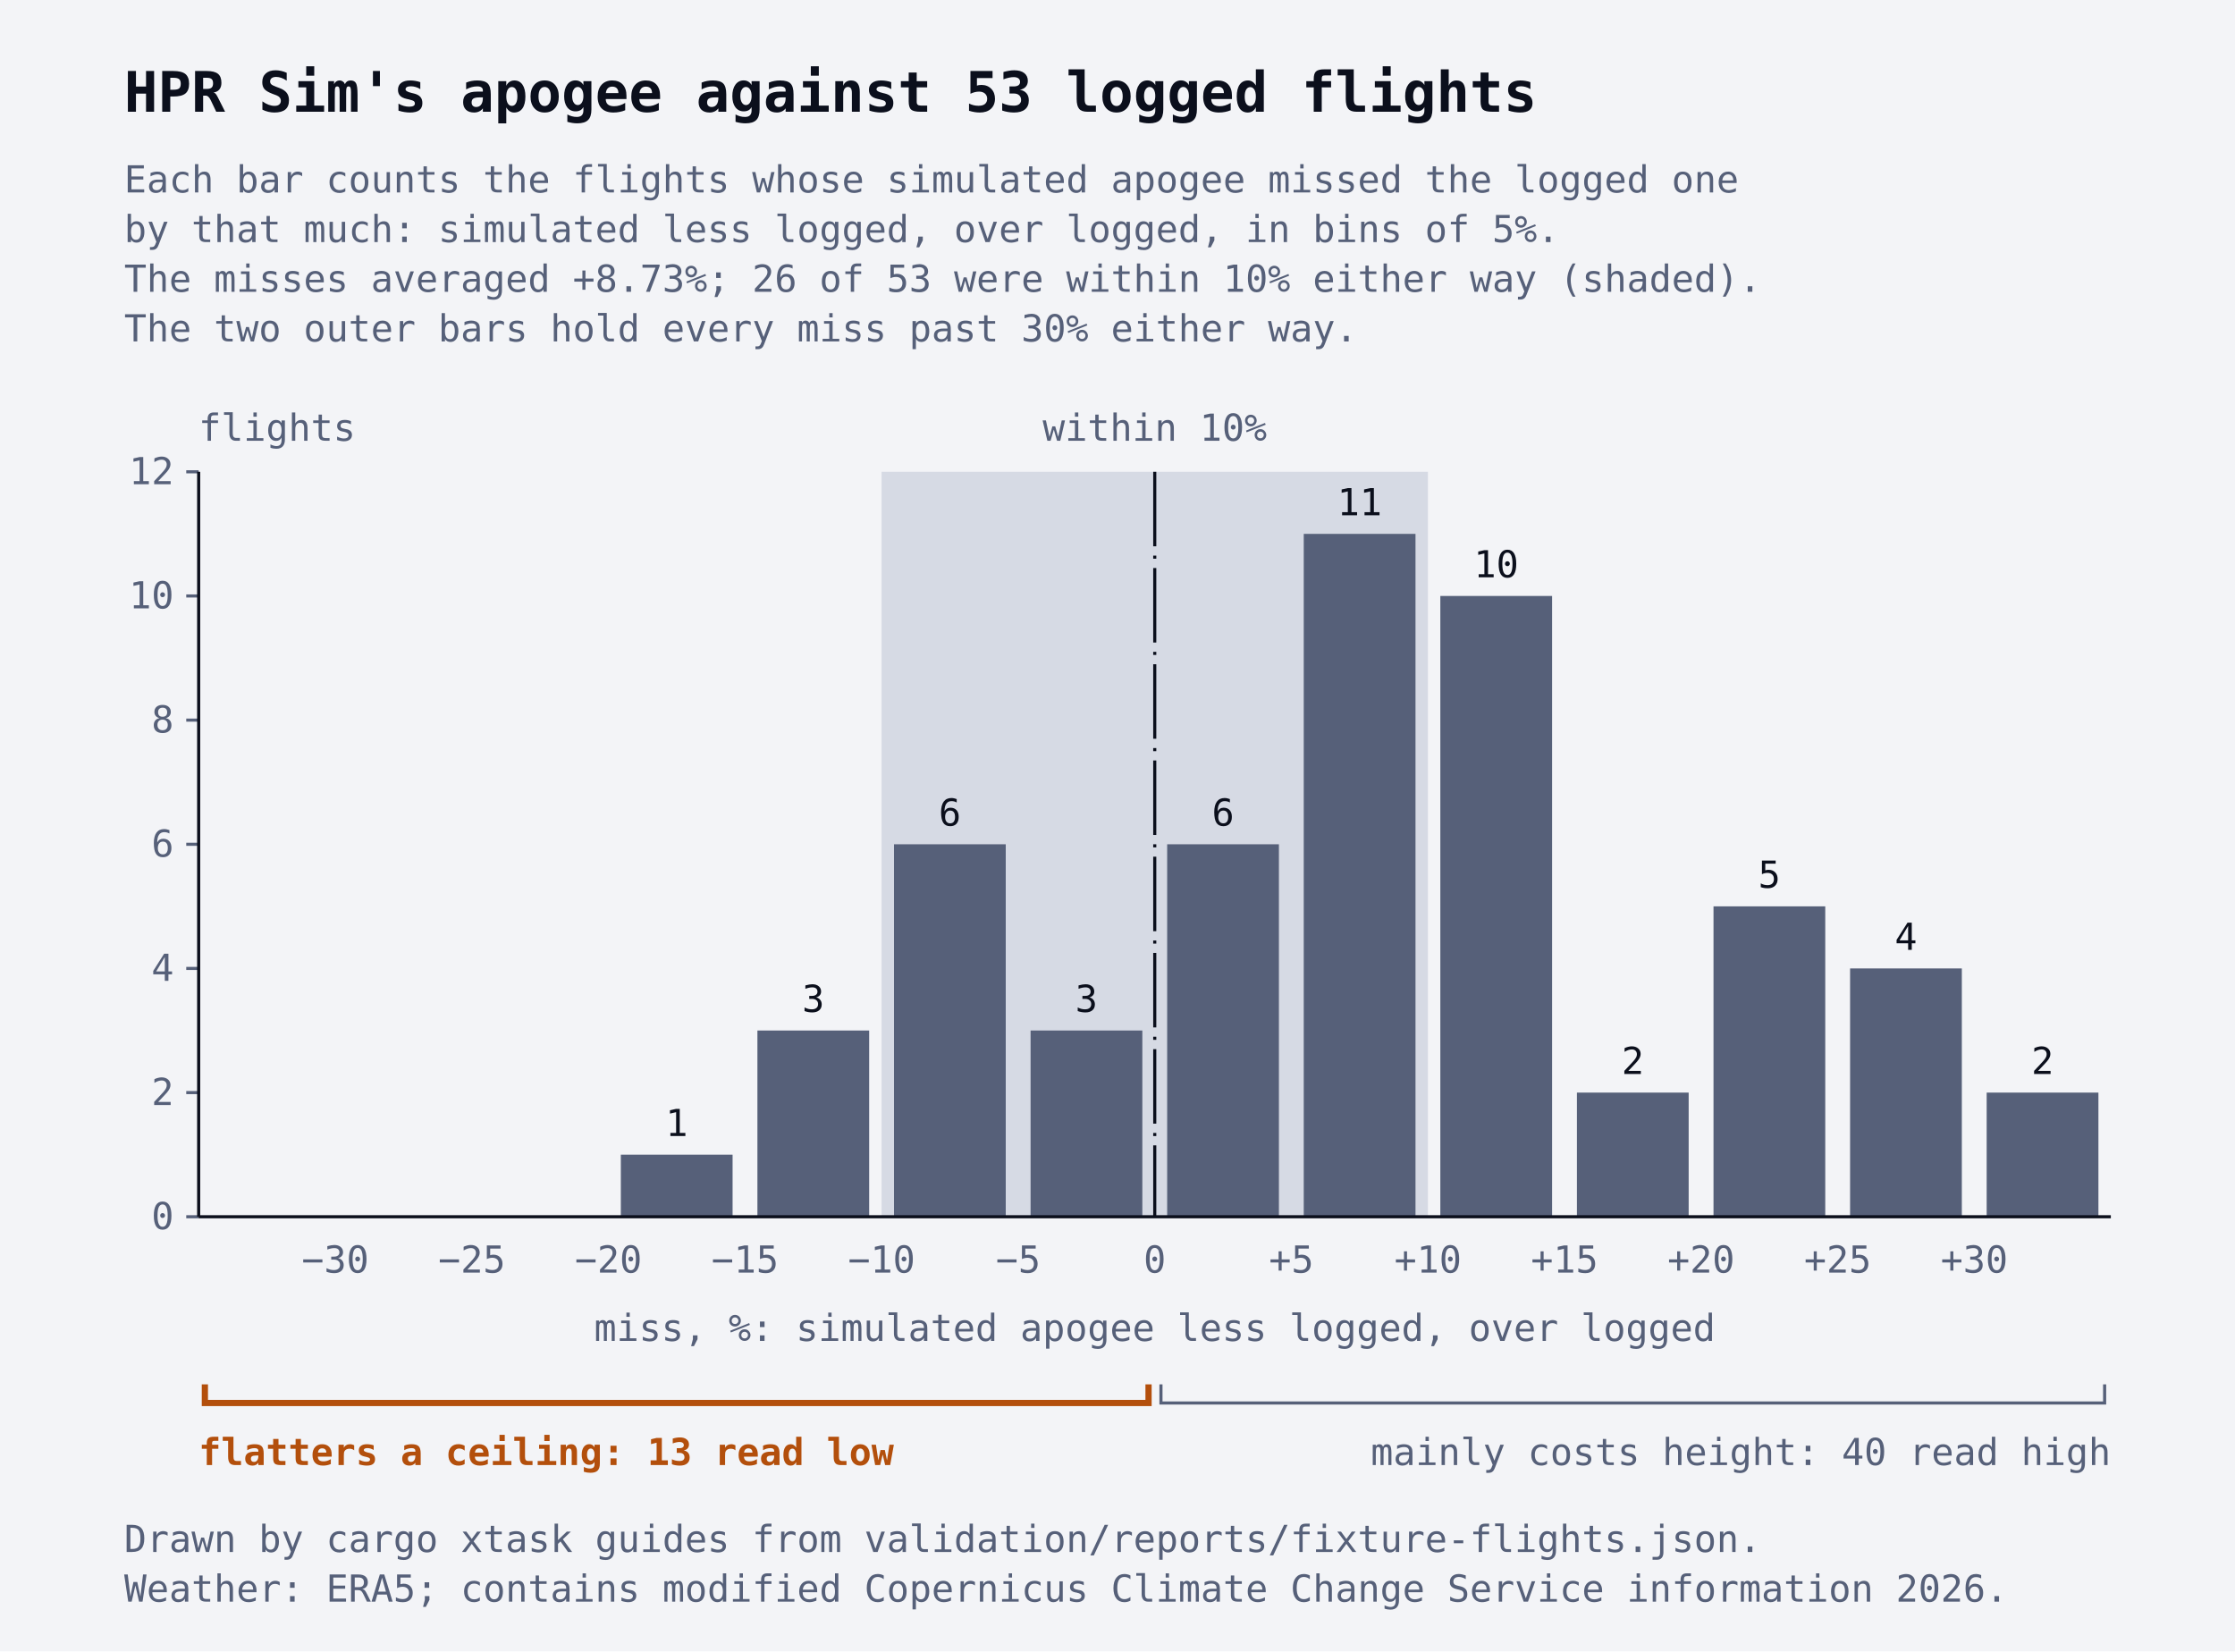
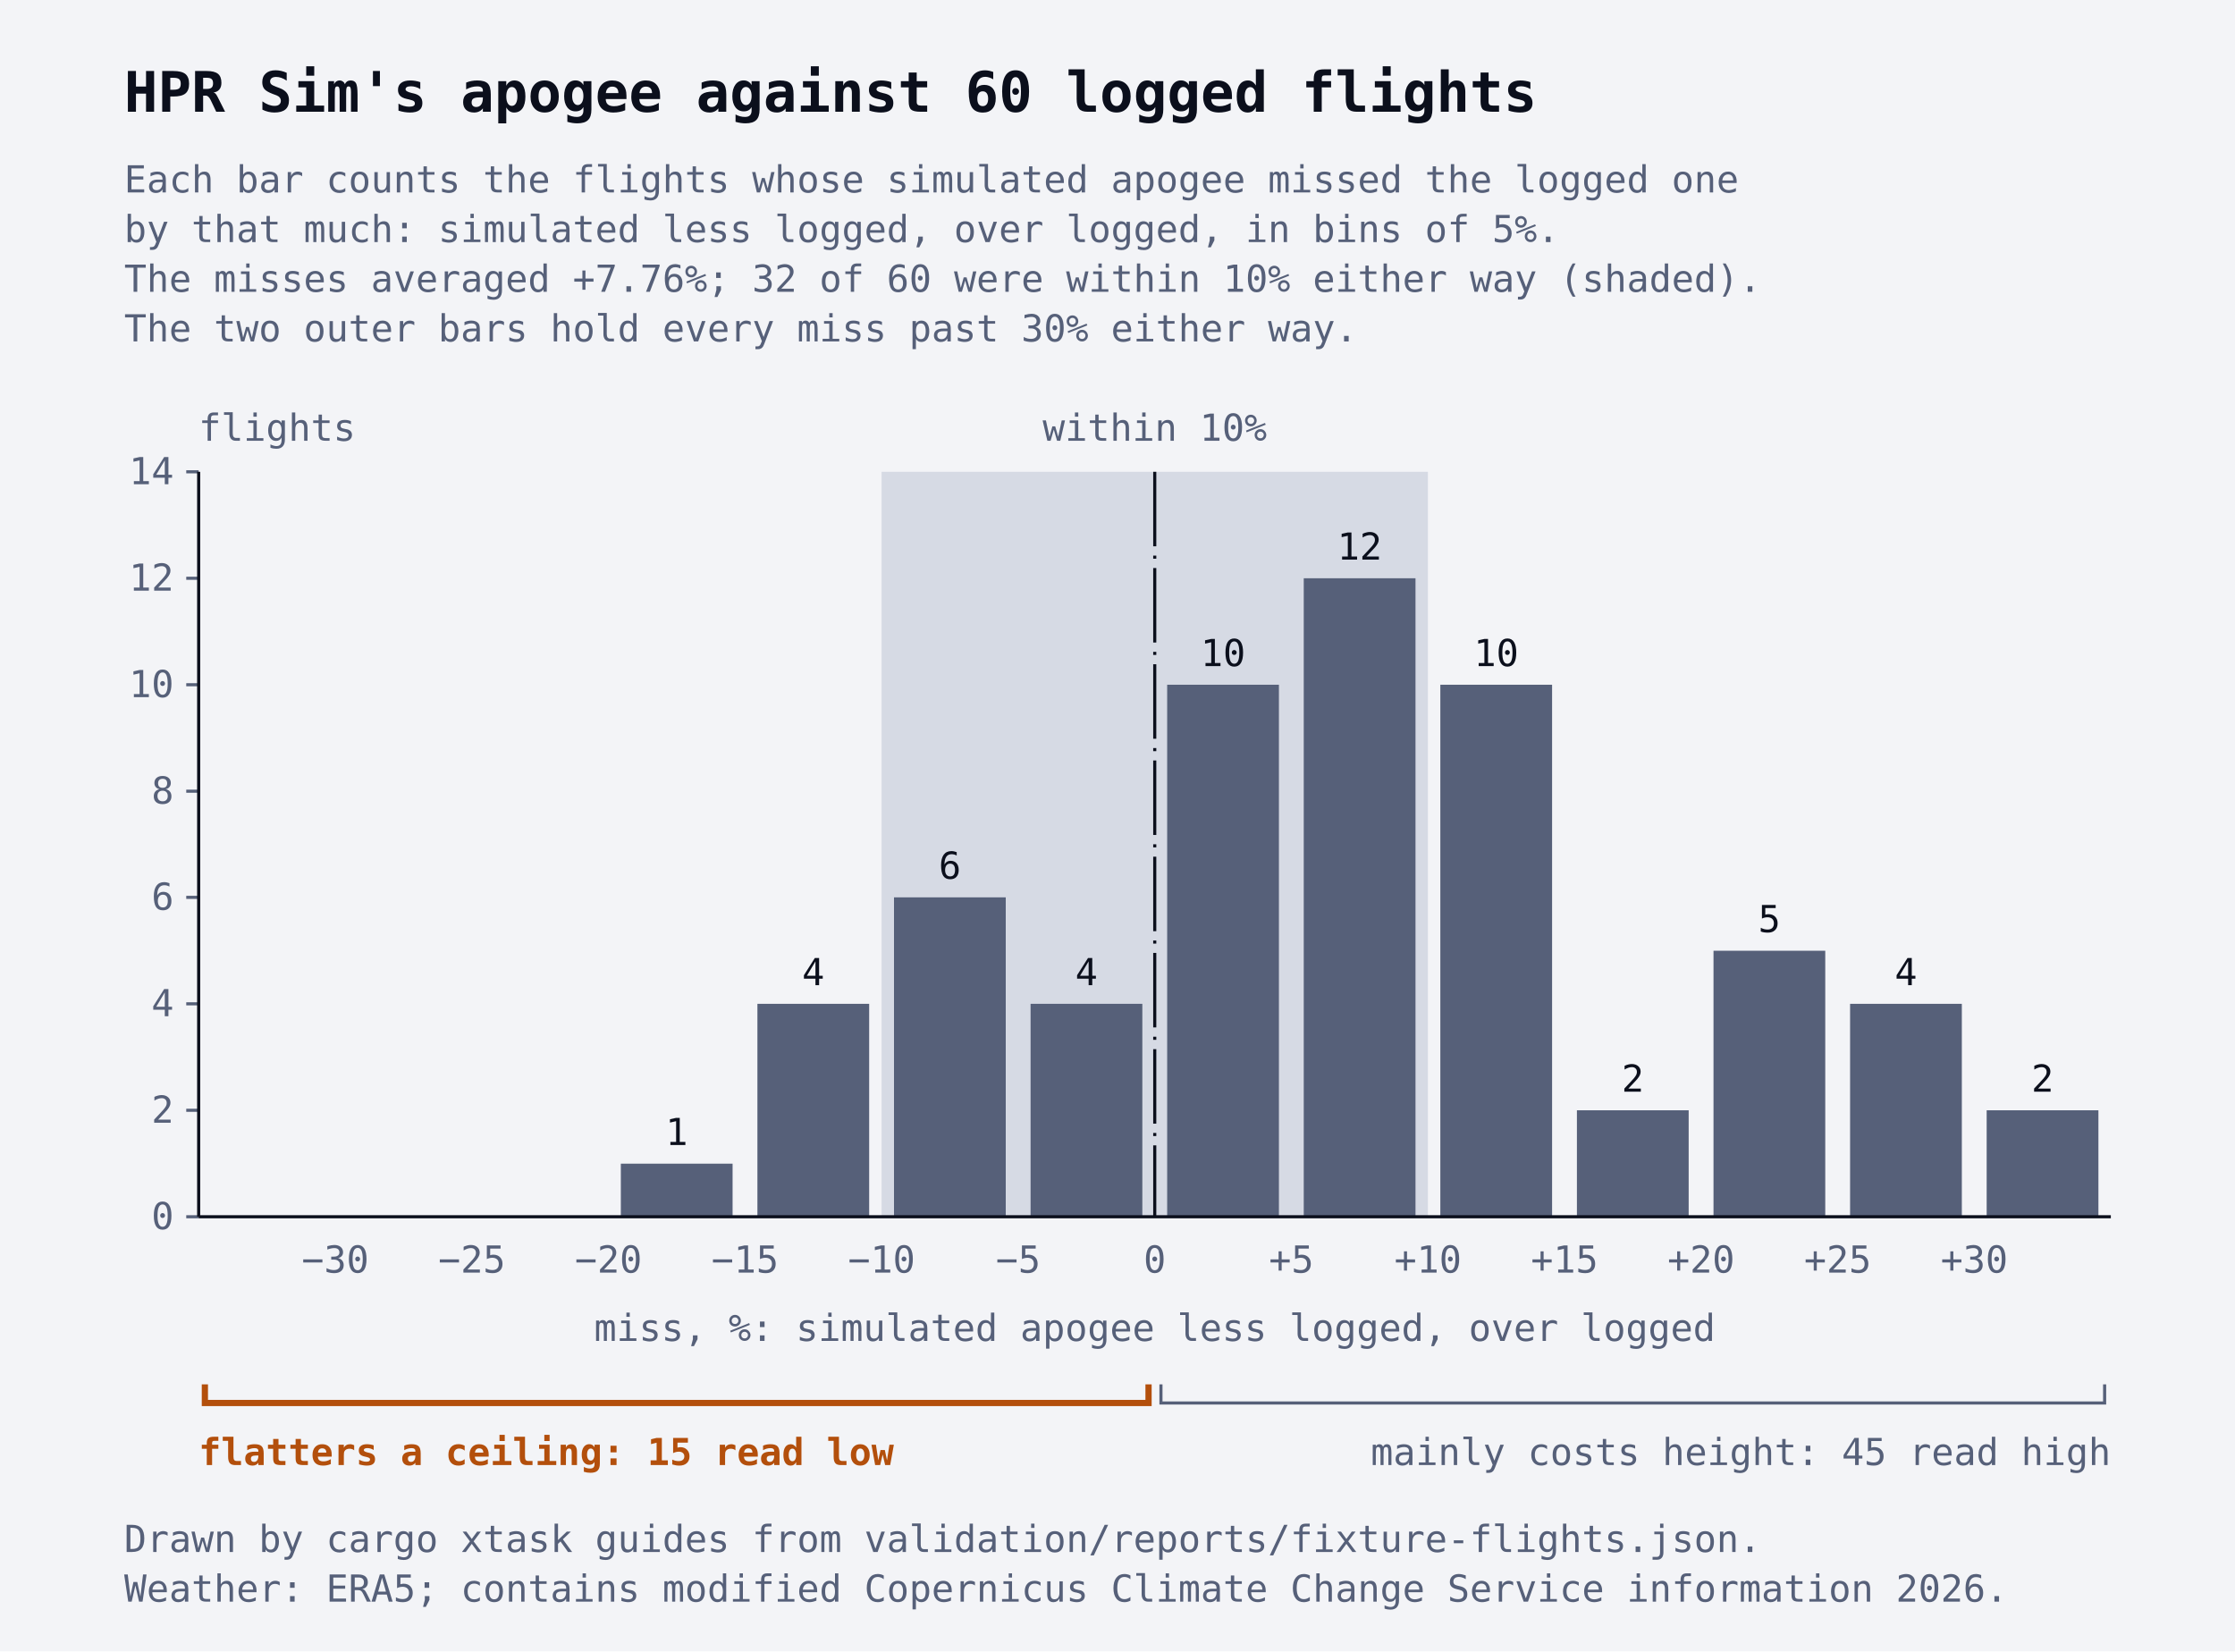
<svg xmlns="http://www.w3.org/2000/svg" width="720" height="532" viewBox="0 0 720 532" font-family="'Cascadia Mono', ui-monospace, Menlo, Consolas, monospace" font-size="12" role="img" aria-labelledby="title" aria-describedby="desc">
  <rect width="720" height="532" fill="#F3F4F7" />
-   <text x="40" y="36" font-size="18" font-weight="600" fill="#0B0F1C">HPR Sim's apogee against 53 logged flights</text>
+   <text x="40" y="36" font-size="18" font-weight="600" fill="#0B0F1C">HPR Sim's apogee against 60 logged flights</text>
  <text x="40" y="62" fill="#566079">Each bar counts the flights whose simulated apogee missed the logged one</text>
  <text x="40" y="78" fill="#566079">by that much: simulated less logged, over logged, in bins of 5%.</text>
-   <text x="40" y="94" fill="#566079">The misses averaged +8.73%; 26 of 53 were within 10% either way (shaded).</text>
+   <text x="40" y="94" fill="#566079">The misses averaged +7.76%; 32 of 60 were within 10% either way (shaded).</text>
  <text x="40" y="110" fill="#566079">The two outer bars hold every miss past 30% either way.</text>
  <rect x="284.0" y="152" width="176.0" height="240.0" fill="#D6DAE4" />
  <text x="372.0" y="142" text-anchor="middle" fill="#566079">within 10%</text>
  <text x="64" y="142" fill="#566079">flights</text>
  <line x1="60.0" y1="392.0" x2="64" y2="392.0" stroke="#566079" stroke-width="1" />
  <text x="56.0" y="396.0" text-anchor="end" fill="#566079">0</text>
-   <line x1="60.0" y1="352.0" x2="64" y2="352.0" stroke="#566079" stroke-width="1" />
-   <text x="56.0" y="356.0" text-anchor="end" fill="#566079">2</text>
-   <line x1="60.0" y1="312.0" x2="64" y2="312.0" stroke="#566079" stroke-width="1" />
-   <text x="56.0" y="316.0" text-anchor="end" fill="#566079">4</text>
-   <line x1="60.0" y1="272.0" x2="64" y2="272.0" stroke="#566079" stroke-width="1" />
-   <text x="56.0" y="276.0" text-anchor="end" fill="#566079">6</text>
-   <line x1="60.0" y1="232.0" x2="64" y2="232.0" stroke="#566079" stroke-width="1" />
-   <text x="56.0" y="236.0" text-anchor="end" fill="#566079">8</text>
-   <line x1="60.0" y1="192.0" x2="64" y2="192.0" stroke="#566079" stroke-width="1" />
-   <text x="56.0" y="196.0" text-anchor="end" fill="#566079">10</text>
+   <line x1="60.0" y1="357.7" x2="64" y2="357.7" stroke="#566079" stroke-width="1" />
+   <text x="56.0" y="361.7" text-anchor="end" fill="#566079">2</text>
+   <line x1="60.0" y1="323.4" x2="64" y2="323.4" stroke="#566079" stroke-width="1" />
+   <text x="56.0" y="327.4" text-anchor="end" fill="#566079">4</text>
+   <line x1="60.0" y1="289.1" x2="64" y2="289.1" stroke="#566079" stroke-width="1" />
+   <text x="56.0" y="293.1" text-anchor="end" fill="#566079">6</text>
+   <line x1="60.0" y1="254.9" x2="64" y2="254.9" stroke="#566079" stroke-width="1" />
+   <text x="56.0" y="258.9" text-anchor="end" fill="#566079">8</text>
+   <line x1="60.0" y1="220.6" x2="64" y2="220.6" stroke="#566079" stroke-width="1" />
+   <text x="56.0" y="224.6" text-anchor="end" fill="#566079">10</text>
+   <line x1="60.0" y1="186.3" x2="64" y2="186.3" stroke="#566079" stroke-width="1" />
+   <text x="56.0" y="190.3" text-anchor="end" fill="#566079">12</text>
  <line x1="60.0" y1="152.0" x2="64" y2="152.0" stroke="#566079" stroke-width="1" />
-   <text x="56.0" y="156.0" text-anchor="end" fill="#566079">12</text>
-   <rect x="200.0" y="372.0" width="36.0" height="20.0" fill="#566079" />
-   <text x="218.0" y="366.0" text-anchor="middle" fill="#0B0F1C">1</text>
-   <rect x="244.0" y="332.0" width="36.0" height="60.0" fill="#566079" />
-   <text x="262.0" y="326.0" text-anchor="middle" fill="#0B0F1C">3</text>
-   <rect x="288.0" y="272.0" width="36.0" height="120.0" fill="#566079" />
-   <text x="306.0" y="266.0" text-anchor="middle" fill="#0B0F1C">6</text>
-   <rect x="332.0" y="332.0" width="36.0" height="60.0" fill="#566079" />
-   <text x="350.0" y="326.0" text-anchor="middle" fill="#0B0F1C">3</text>
-   <rect x="376.0" y="272.0" width="36.0" height="120.0" fill="#566079" />
-   <text x="394.0" y="266.0" text-anchor="middle" fill="#0B0F1C">6</text>
-   <rect x="420.0" y="172.0" width="36.0" height="220.0" fill="#566079" />
-   <text x="438.0" y="166.0" text-anchor="middle" fill="#0B0F1C">11</text>
-   <rect x="464.0" y="192.0" width="36.0" height="200.0" fill="#566079" />
-   <text x="482.0" y="186.0" text-anchor="middle" fill="#0B0F1C">10</text>
-   <rect x="508.0" y="352.0" width="36.0" height="40.0" fill="#566079" />
-   <text x="526.0" y="346.0" text-anchor="middle" fill="#0B0F1C">2</text>
-   <rect x="552.0" y="292.0" width="36.0" height="100.0" fill="#566079" />
-   <text x="570.0" y="286.0" text-anchor="middle" fill="#0B0F1C">5</text>
-   <rect x="596.0" y="312.0" width="36.0" height="80.0" fill="#566079" />
-   <text x="614.0" y="306.0" text-anchor="middle" fill="#0B0F1C">4</text>
-   <rect x="640.0" y="352.0" width="36.0" height="40.0" fill="#566079" />
-   <text x="658.0" y="346.0" text-anchor="middle" fill="#0B0F1C">2</text>
+   <text x="56.0" y="156.0" text-anchor="end" fill="#566079">14</text>
+   <rect x="200.0" y="374.9" width="36.0" height="17.1" fill="#566079" />
+   <text x="218.0" y="368.9" text-anchor="middle" fill="#0B0F1C">1</text>
+   <rect x="244.0" y="323.4" width="36.0" height="68.6" fill="#566079" />
+   <text x="262.0" y="317.4" text-anchor="middle" fill="#0B0F1C">4</text>
+   <rect x="288.0" y="289.1" width="36.0" height="102.9" fill="#566079" />
+   <text x="306.0" y="283.1" text-anchor="middle" fill="#0B0F1C">6</text>
+   <rect x="332.0" y="323.4" width="36.0" height="68.6" fill="#566079" />
+   <text x="350.0" y="317.4" text-anchor="middle" fill="#0B0F1C">4</text>
+   <rect x="376.0" y="220.6" width="36.0" height="171.4" fill="#566079" />
+   <text x="394.0" y="214.6" text-anchor="middle" fill="#0B0F1C">10</text>
+   <rect x="420.0" y="186.3" width="36.0" height="205.7" fill="#566079" />
+   <text x="438.0" y="180.3" text-anchor="middle" fill="#0B0F1C">12</text>
+   <rect x="464.0" y="220.6" width="36.0" height="171.4" fill="#566079" />
+   <text x="482.0" y="214.6" text-anchor="middle" fill="#0B0F1C">10</text>
+   <rect x="508.0" y="357.7" width="36.0" height="34.3" fill="#566079" />
+   <text x="526.0" y="351.7" text-anchor="middle" fill="#0B0F1C">2</text>
+   <rect x="552.0" y="306.3" width="36.0" height="85.7" fill="#566079" />
+   <text x="570.0" y="300.3" text-anchor="middle" fill="#0B0F1C">5</text>
+   <rect x="596.0" y="323.4" width="36.0" height="68.6" fill="#566079" />
+   <text x="614.0" y="317.4" text-anchor="middle" fill="#0B0F1C">4</text>
+   <rect x="640.0" y="357.7" width="36.0" height="34.3" fill="#566079" />
+   <text x="658.0" y="351.7" text-anchor="middle" fill="#0B0F1C">2</text>
  <line x1="64" y1="152" x2="64" y2="392" stroke="#0B0F1C" stroke-width="1" />
  <line x1="64" y1="392" x2="680" y2="392" stroke="#0B0F1C" stroke-width="1" />
  <line x1="372.0" y1="152" x2="372.0" y2="392" stroke="#0B0F1C" stroke-width="1" stroke-dasharray="24 3 1 3" />
  <text x="108.0" y="410" text-anchor="middle" fill="#566079">−30</text>
  <text x="152.0" y="410" text-anchor="middle" fill="#566079">−25</text>
  <text x="196.0" y="410" text-anchor="middle" fill="#566079">−20</text>
  <text x="240.0" y="410" text-anchor="middle" fill="#566079">−15</text>
  <text x="284.0" y="410" text-anchor="middle" fill="#566079">−10</text>
  <text x="328.0" y="410" text-anchor="middle" fill="#566079">−5</text>
  <text x="372.0" y="410" text-anchor="middle" fill="#566079">0</text>
  <text x="416.0" y="410" text-anchor="middle" fill="#566079">+5</text>
  <text x="460.0" y="410" text-anchor="middle" fill="#566079">+10</text>
  <text x="504.0" y="410" text-anchor="middle" fill="#566079">+15</text>
  <text x="548.0" y="410" text-anchor="middle" fill="#566079">+20</text>
  <text x="592.0" y="410" text-anchor="middle" fill="#566079">+25</text>
  <text x="636.0" y="410" text-anchor="middle" fill="#566079">+30</text>
  <text x="372.0" y="432" text-anchor="middle" fill="#566079">miss, %: simulated apogee less logged, over logged</text>
  <path d="M 66.0 446.0 V 452.0 H 370.0 V 446.0" fill="none" stroke="#B34F0C" stroke-width="2" />
  <path d="M 374.0 446.0 V 452.0 H 678.0 V 446.0" fill="none" stroke="#566079" stroke-width="1" />
-   <text x="64" y="472" font-weight="600" fill="#B34F0C">flatters a ceiling: 13 read low</text>
-   <text x="680" y="472" text-anchor="end" fill="#566079">mainly costs height: 40 read high</text>
+   <text x="64" y="472" font-weight="600" fill="#B34F0C">flatters a ceiling: 15 read low</text>
+   <text x="680" y="472" text-anchor="end" fill="#566079">mainly costs height: 45 read high</text>
  <text x="40" y="500" fill="#566079">Drawn by cargo xtask guides from validation/reports/fixture-flights.json.</text>
  <text x="40" y="516" fill="#566079">Weather: ERA5; contains modified Copernicus Climate Change Service information 2026.</text>
</svg>
